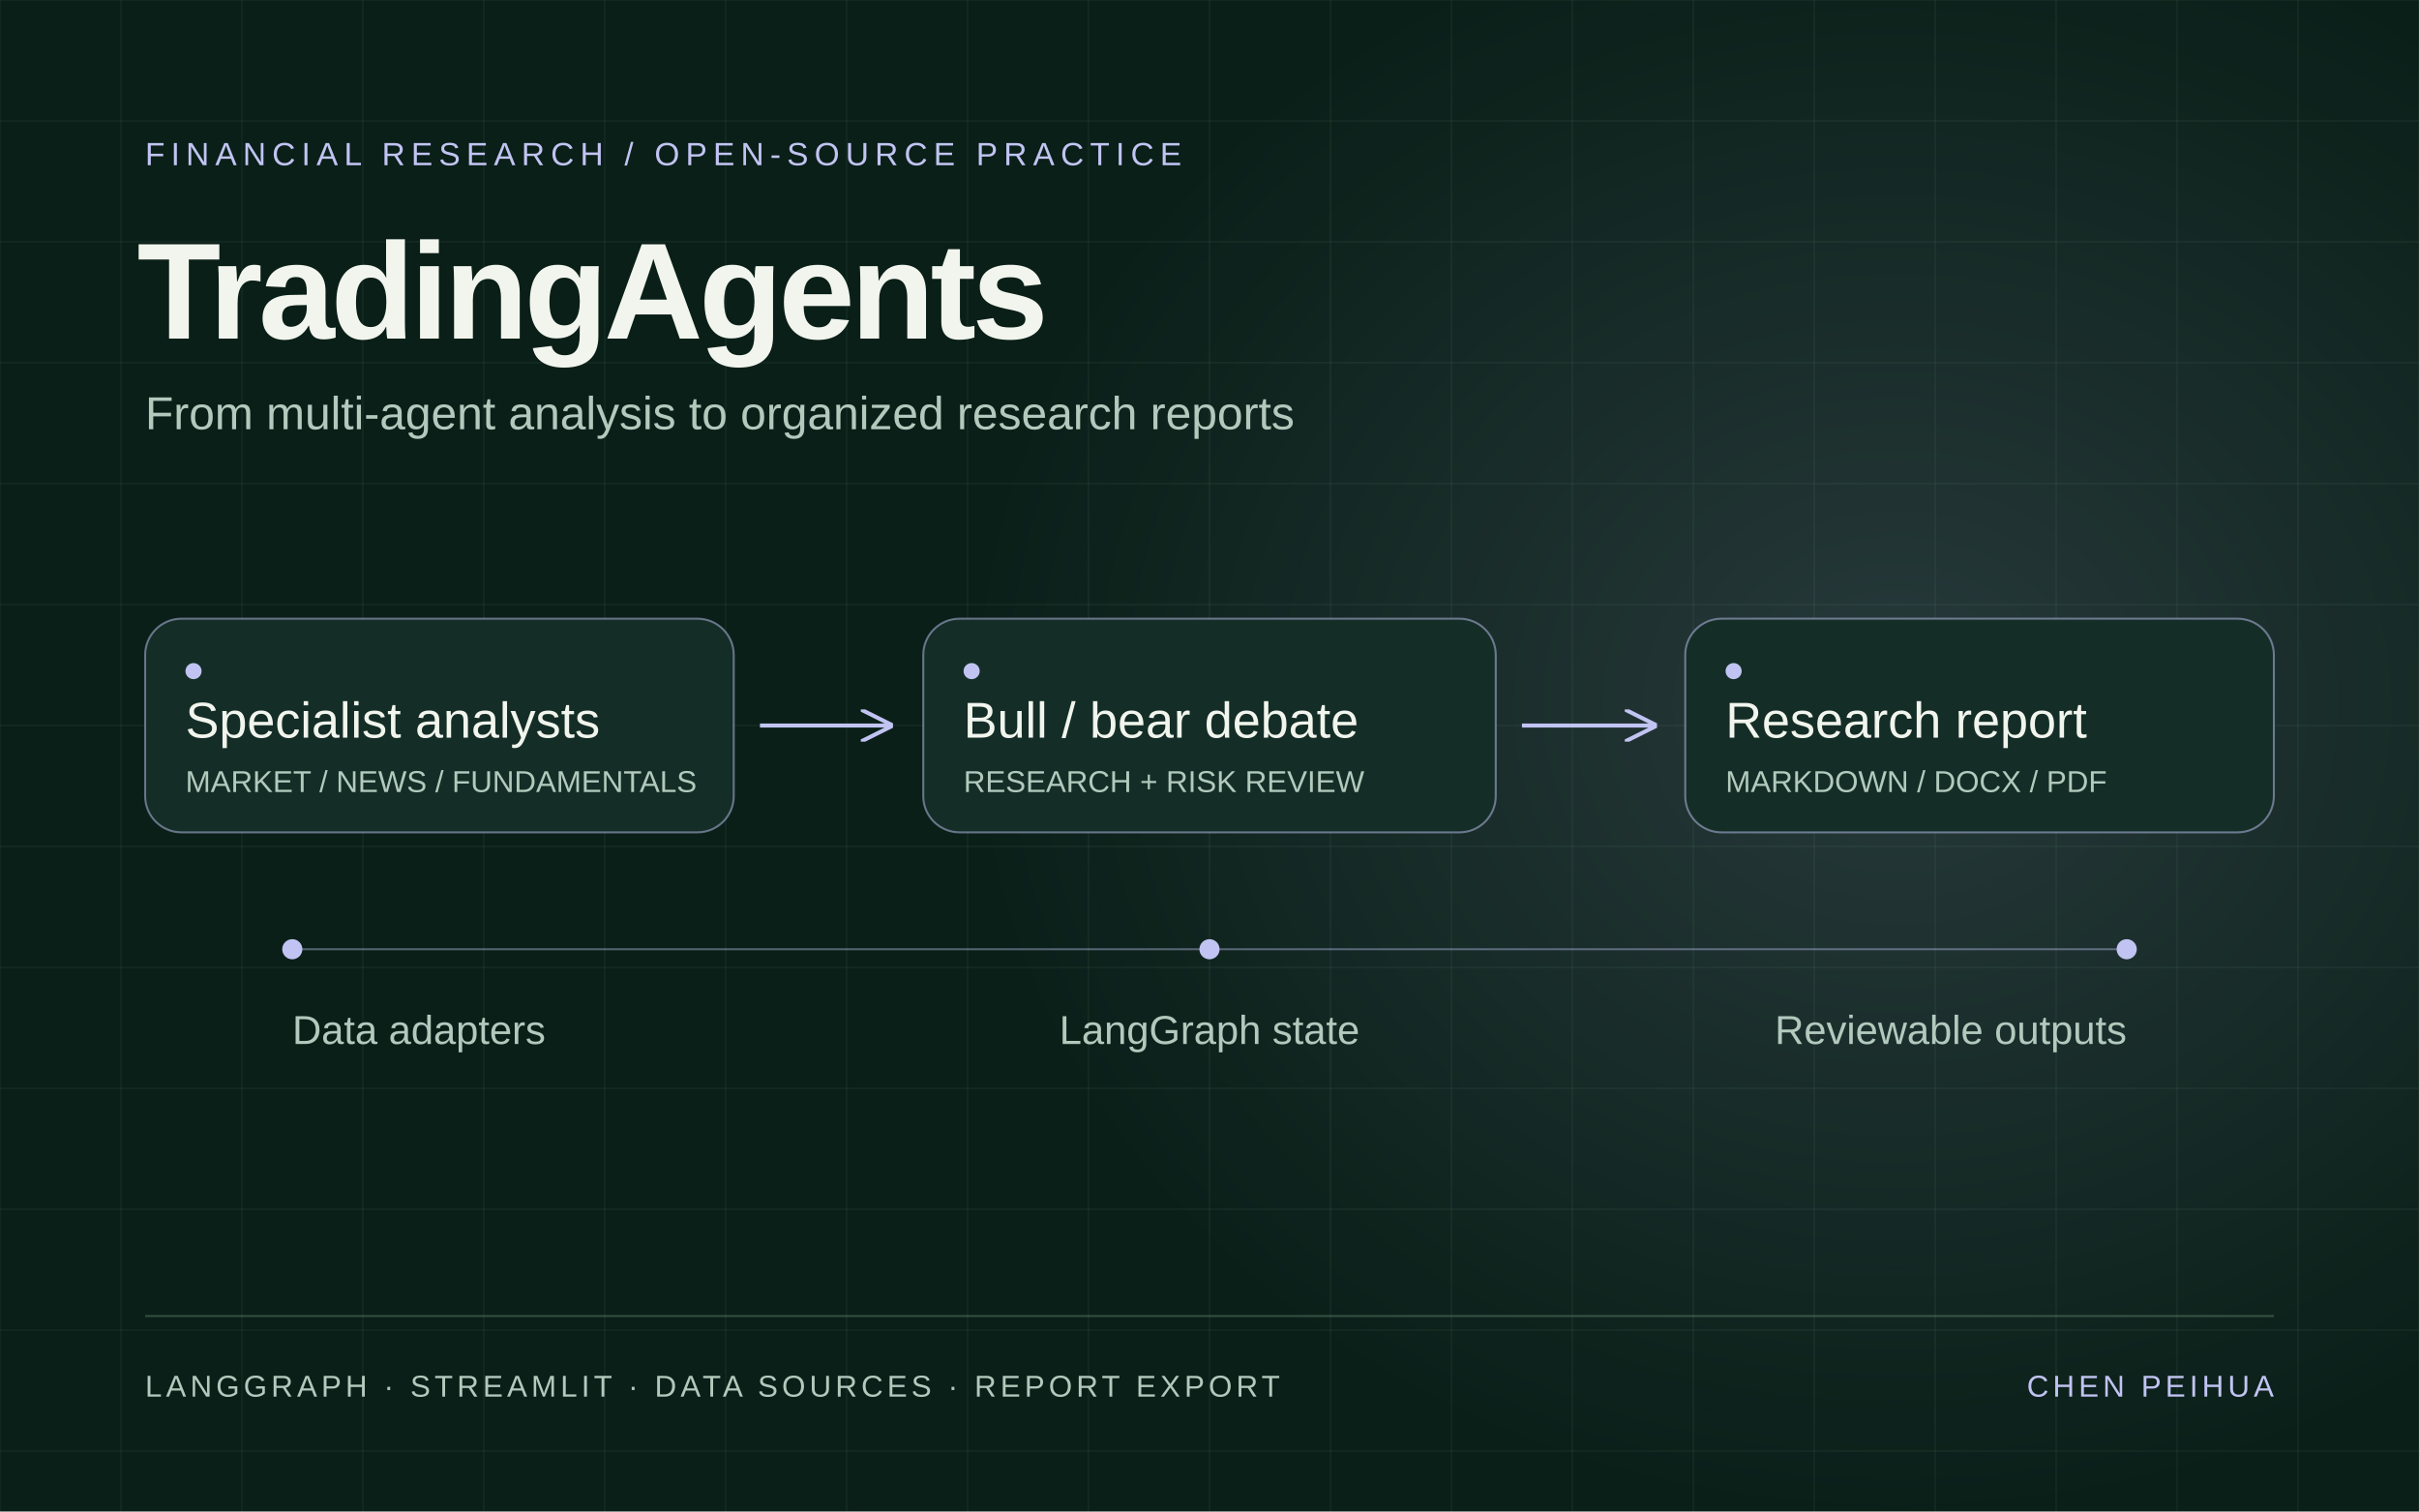
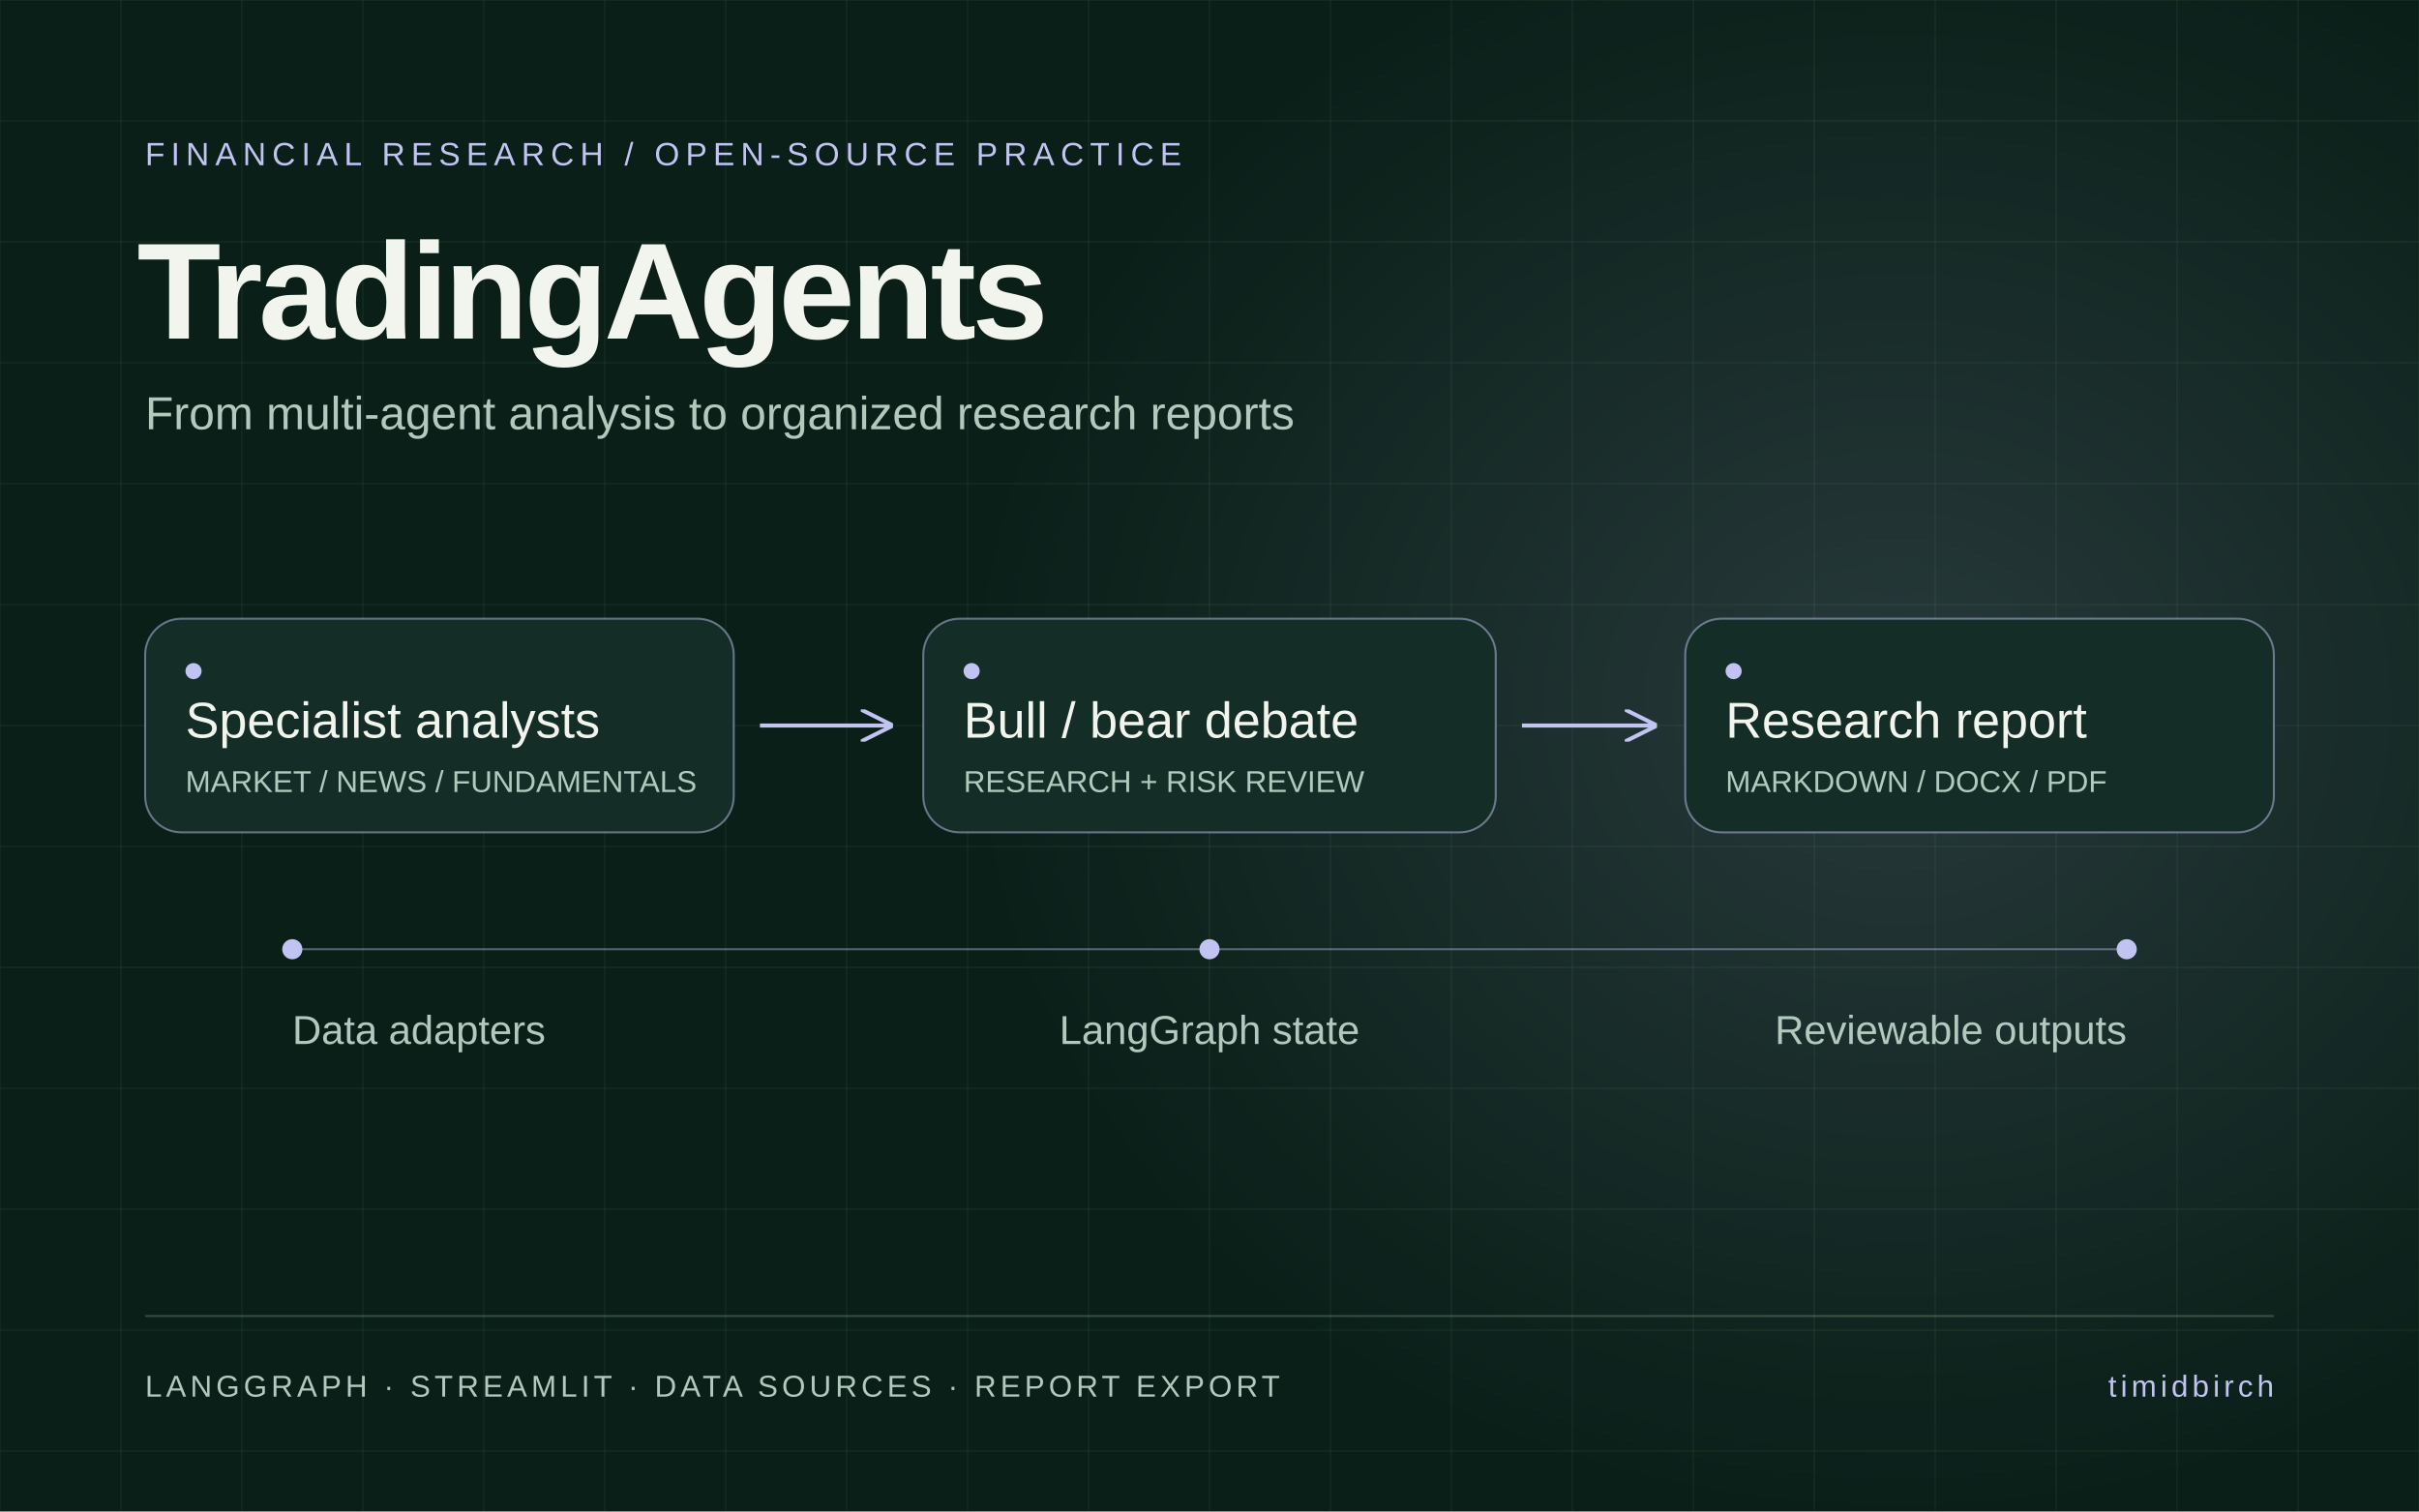
<svg xmlns="http://www.w3.org/2000/svg" width="1200" height="750" viewBox="0 0 1200 750" role="img" aria-labelledby="title desc">
  <defs>
    <radialGradient id="glow">
      <stop stop-color="#c1c4f2" stop-opacity=".16" />
      <stop offset="1" stop-color="#c1c4f2" stop-opacity="0" />
    </radialGradient>
    <marker id="arrow" markerWidth="8" markerHeight="8" refX="7" refY="4" orient="auto">
      <path d="M0 0L8 4L0 8" fill="none" stroke="#c1c4f2" />
    </marker>
  </defs>
  <rect width="1200" height="750" fill="#0a1f18" />
  <ellipse cx="940" cy="350" rx="460" ry="400" fill="url(#glow)" />
  <g stroke="#92b89f" stroke-opacity=".06">
    <path d="M0 0V750" />
    <path d="M60 0V750" />
    <path d="M120 0V750" />
    <path d="M180 0V750" />
    <path d="M240 0V750" />
    <path d="M300 0V750" />
    <path d="M360 0V750" />
    <path d="M420 0V750" />
    <path d="M480 0V750" />
    <path d="M540 0V750" />
    <path d="M600 0V750" />
    <path d="M660 0V750" />
    <path d="M720 0V750" />
    <path d="M780 0V750" />
    <path d="M840 0V750" />
    <path d="M900 0V750" />
    <path d="M960 0V750" />
    <path d="M1020 0V750" />
    <path d="M1080 0V750" />
    <path d="M1140 0V750" />
    <path d="M1200 0V750" />
    <path d="M0 0H1200" />
    <path d="M0 60H1200" />
    <path d="M0 120H1200" />
    <path d="M0 180H1200" />
    <path d="M0 240H1200" />
    <path d="M0 300H1200" />
    <path d="M0 360H1200" />
    <path d="M0 420H1200" />
    <path d="M0 480H1200" />
    <path d="M0 540H1200" />
    <path d="M0 600H1200" />
    <path d="M0 660H1200" />
    <path d="M0 720H1200" />
  </g>
  <g font-family="Arial, Helvetica, sans-serif">
    <text x="72" y="82" fill="#c1c4f2" font-size="16" letter-spacing="3">FINANCIAL RESEARCH / OPEN-SOURCE PRACTICE</text>
    <text x="68" y="168" fill="#f1f5ed" font-size="68" font-weight="600" letter-spacing="-2">TradingAgents</text>
    <text x="72" y="213" fill="#b2c9bd" font-size="23">From multi-agent analysis to organized research reports</text>
    <rect x="72" y="307" width="292" height="106" rx="18" fill="#142e27" stroke="#c1c4f2" stroke-opacity=".5" />
    <circle cx="96" cy="333" r="4" fill="#c1c4f2" />
    <text x="92" y="366" fill="#f1f5ed" font-size="25">Specialist analysts</text>
    <text x="92" y="393" fill="#b2c9bd" font-size="15">MARKET / NEWS / FUNDAMENTALS</text>
    <path d="M377 360 L441 360" fill="none" stroke="#c1c4f2" stroke-width="2" marker-end="url(#arrow)" />
    <rect x="458" y="307" width="284" height="106" rx="18" fill="#142e27" stroke="#c1c4f2" stroke-opacity=".5" />
    <circle cx="482" cy="333" r="4" fill="#c1c4f2" />
    <text x="478" y="366" fill="#f1f5ed" font-size="25">Bull / bear debate</text>
    <text x="478" y="393" fill="#b2c9bd" font-size="15">RESEARCH + RISK REVIEW</text>
    <path d="M755 360 L820 360" fill="none" stroke="#c1c4f2" stroke-width="2" marker-end="url(#arrow)" />
    <rect x="836" y="307" width="292" height="106" rx="18" fill="#142e27" stroke="#c1c4f2" stroke-opacity=".5" />
    <circle cx="860" cy="333" r="4" fill="#c1c4f2" />
    <text x="856" y="366" fill="#f1f5ed" font-size="25">Research report</text>
    <text x="856" y="393" fill="#b2c9bd" font-size="15">MARKDOWN / DOCX / PDF</text>
    <path d="M145 471H1055" stroke="#c1c4f2" stroke-opacity=".4" />
    <circle cx="145" cy="471" r="5" fill="#c1c4f2" />
    <circle cx="600" cy="471" r="5" fill="#c1c4f2" />
    <circle cx="1055" cy="471" r="5" fill="#c1c4f2" />
    <text x="145" y="518" fill="#b2c9bd" font-size="20">Data adapters</text>
    <text x="600" y="518" text-anchor="middle" fill="#b2c9bd" font-size="20">LangGraph state</text>
    <text x="1055" y="518" text-anchor="end" fill="#b2c9bd" font-size="20">Reviewable outputs</text>
    <path d="M72 653H1128" stroke="#92b89f" stroke-opacity=".3" />
    <text x="72" y="693" fill="#b2c9bd" font-size="15" letter-spacing="2">LANGGRAPH · STREAMLIT · DATA SOURCES · REPORT EXPORT</text>
-     <text x="1128" y="693" text-anchor="end" fill="#c1c4f2" font-size="15" letter-spacing="2">CHEN PEIHUA</text>
+     <text x="1128" y="693" text-anchor="end" fill="#c1c4f2" font-size="15" letter-spacing="2">timidbirch</text>
  </g>
</svg>
